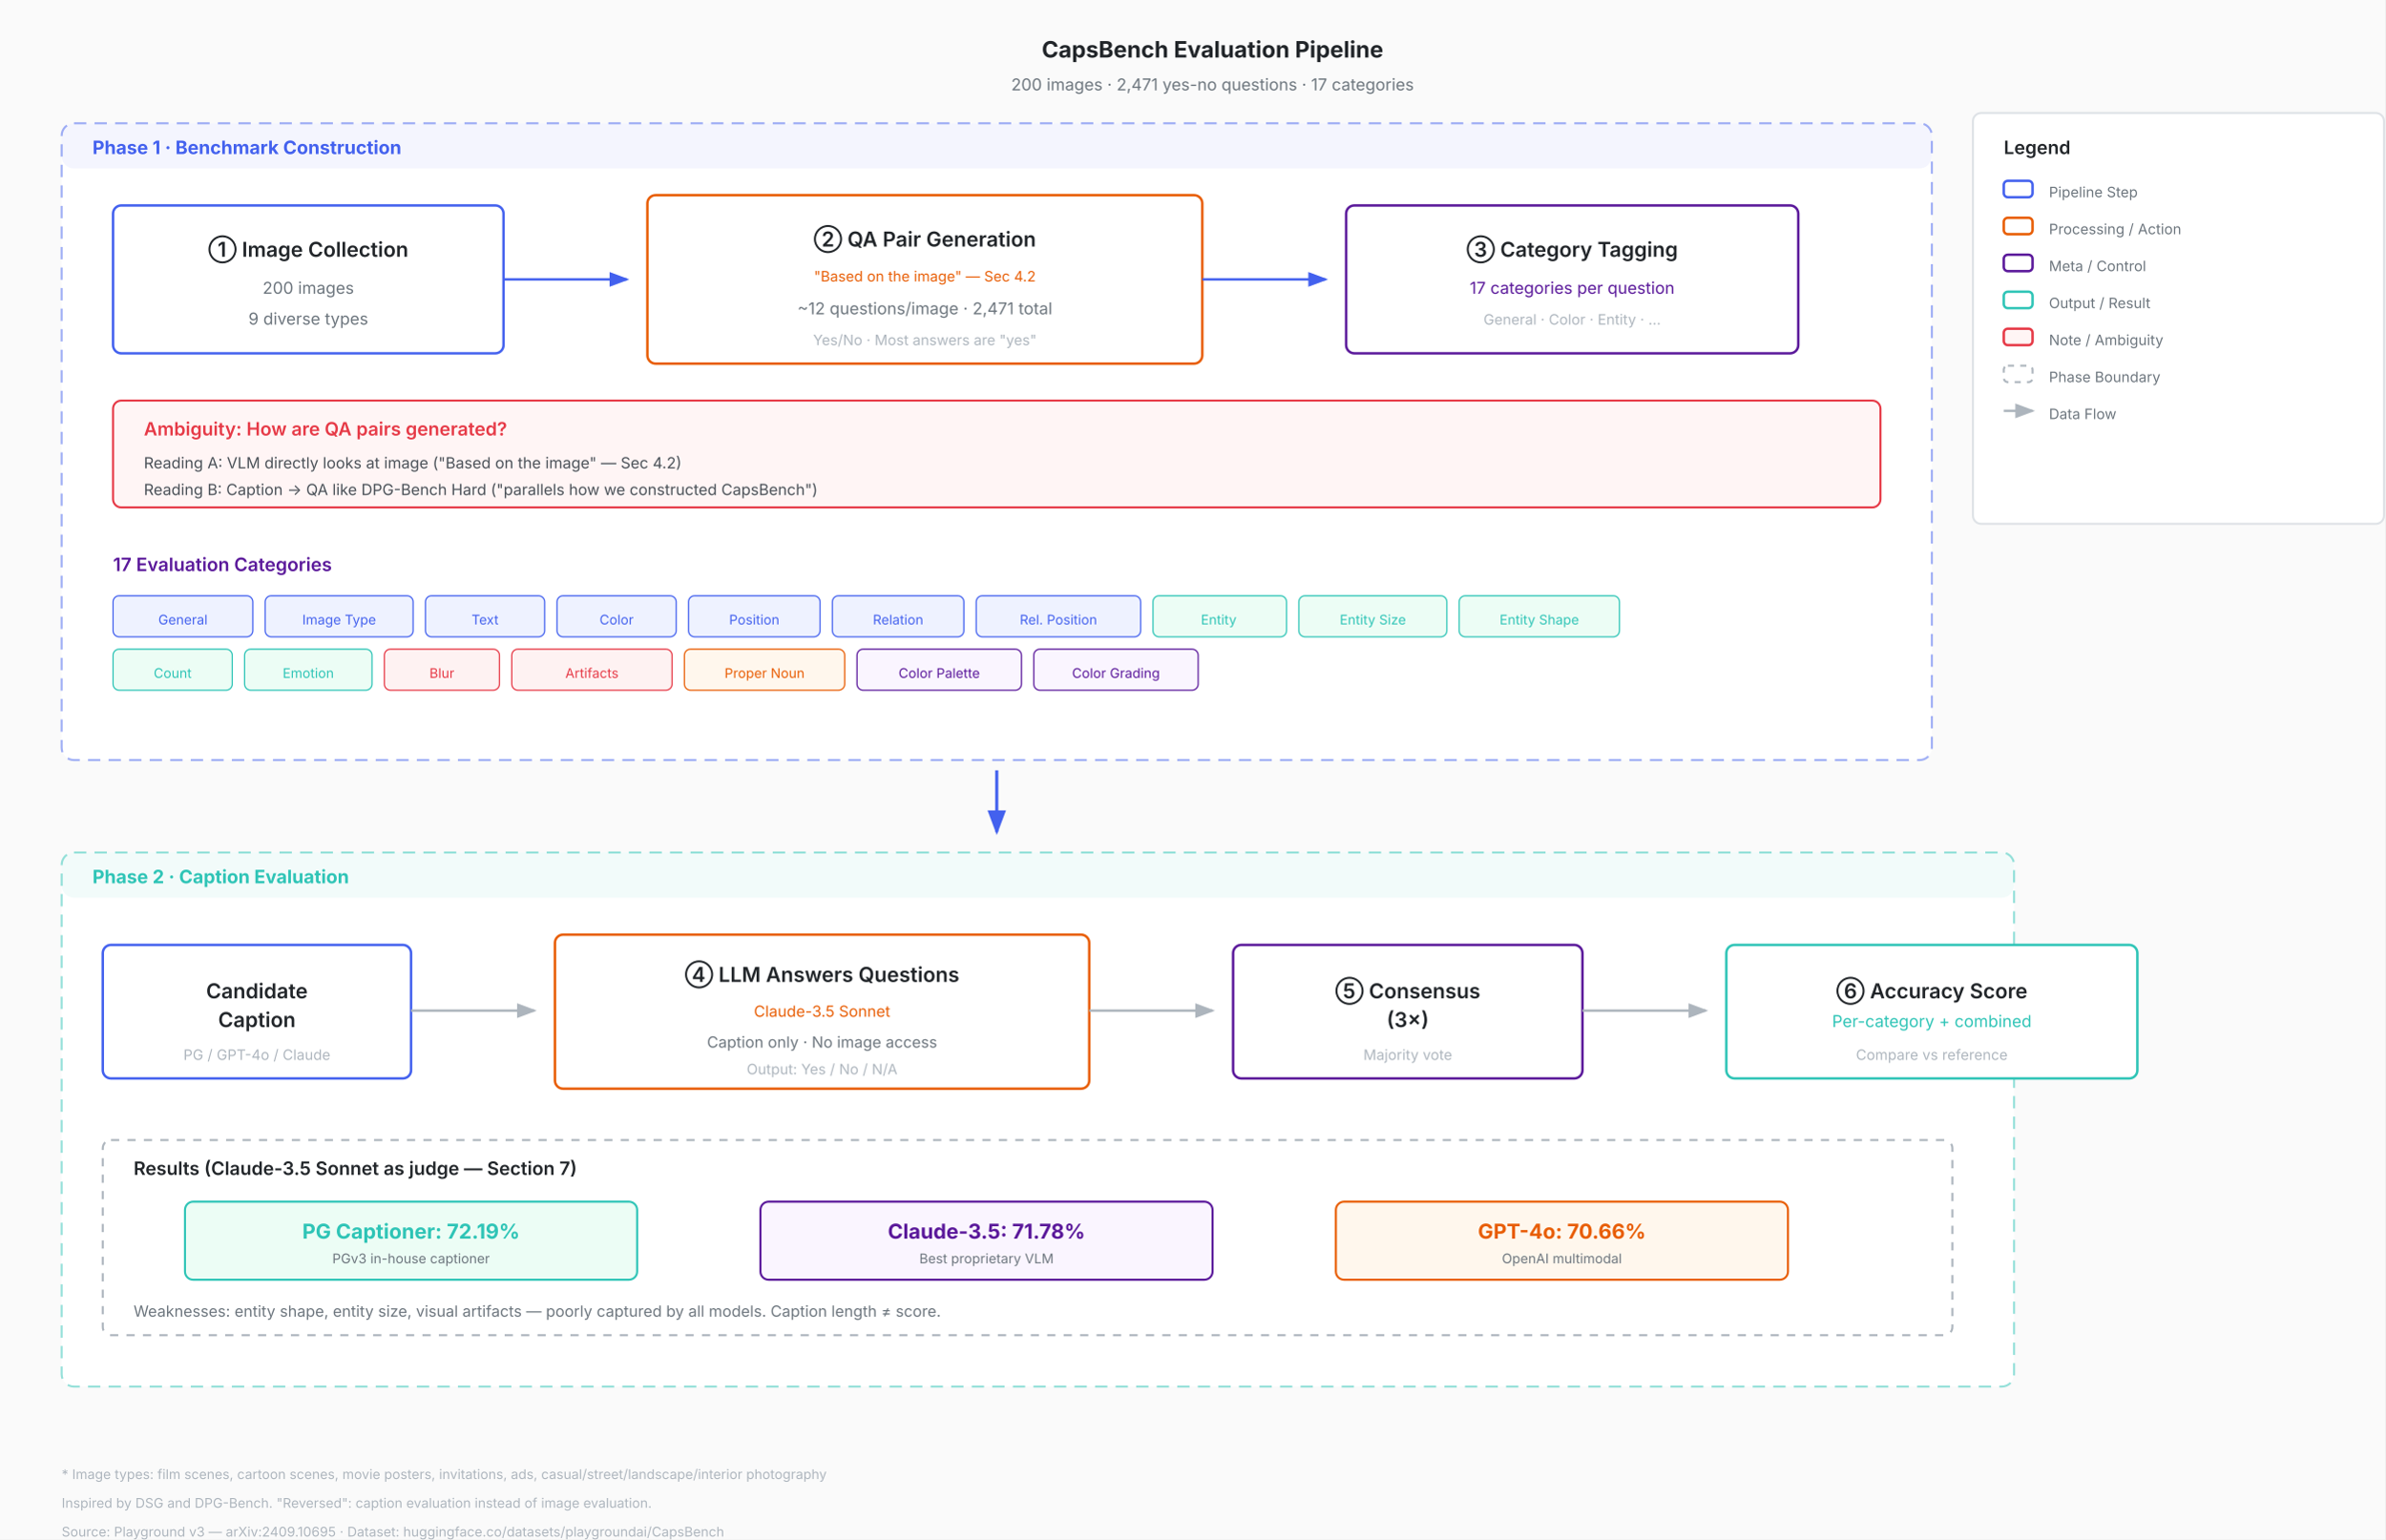
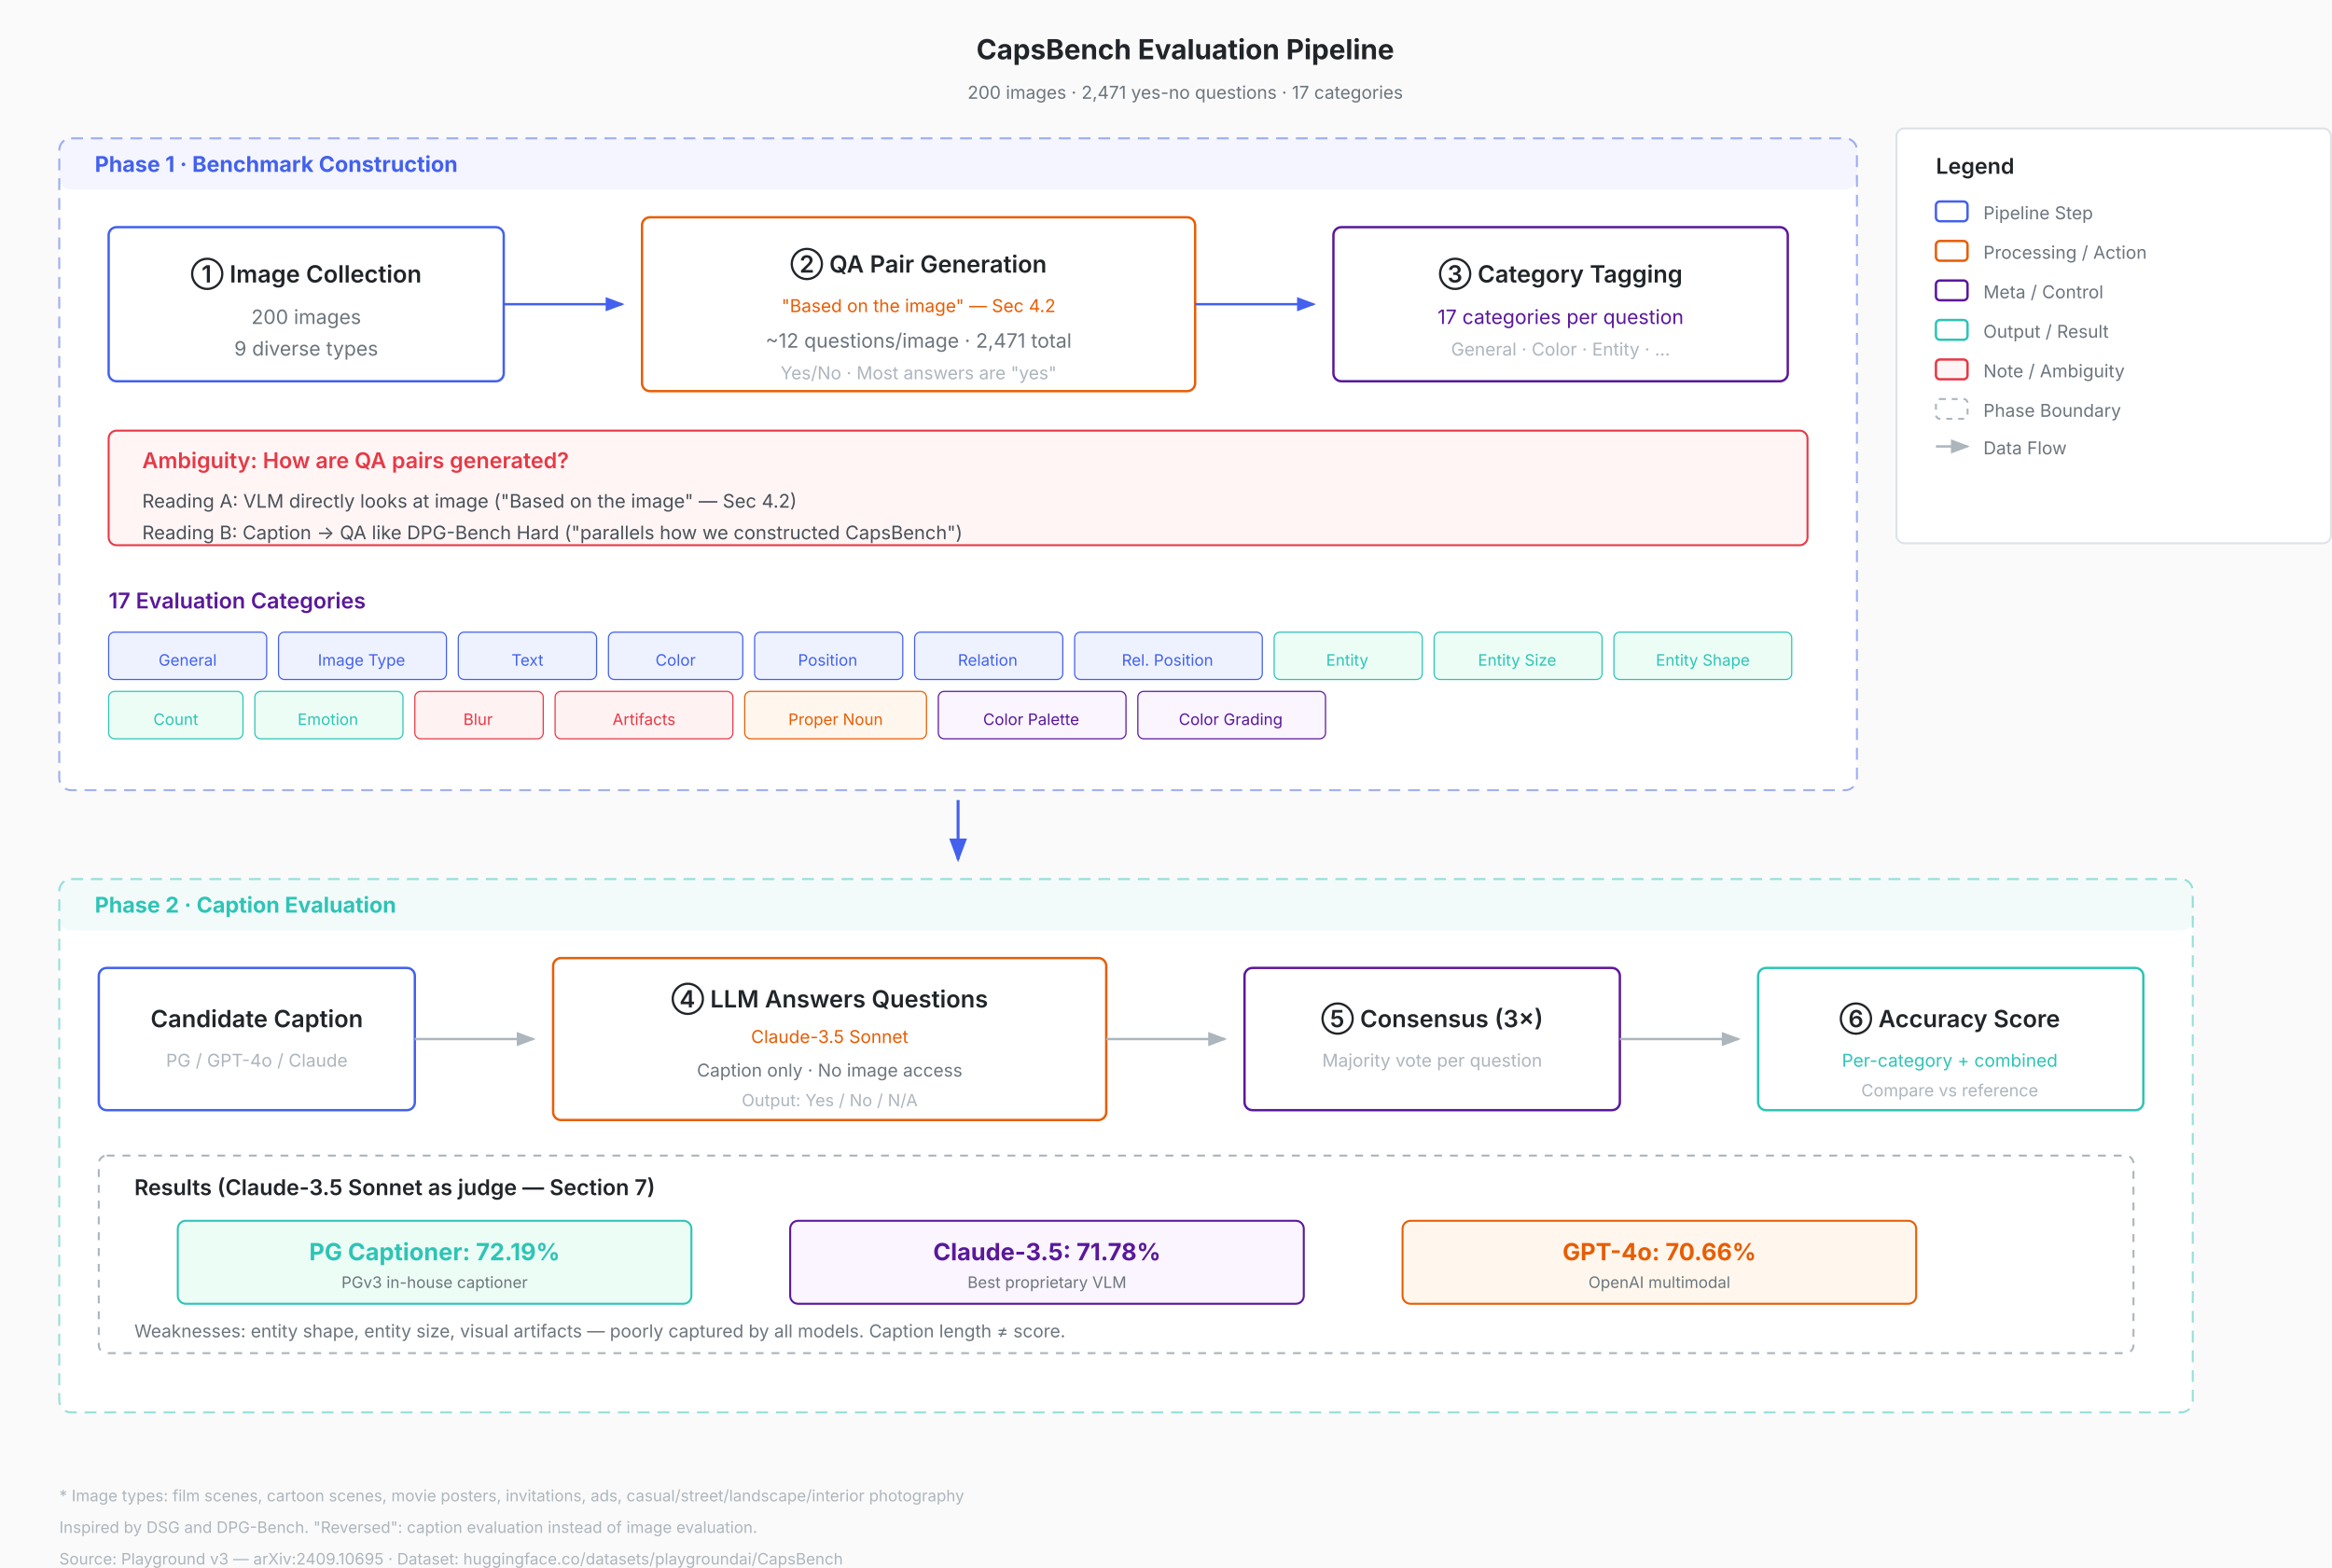
- <svg xmlns="http://www.w3.org/2000/svg" style="background:#fafafa;width:100%;max-width:1180px">
+ <svg xmlns="http://www.w3.org/2000/svg" style="background:#fafafa;width:100%;max-width:1200px">
&gt;
      <defs>
    <marker id="arw" markerWidth="8" markerHeight="6" refX="7" refY="3" orient="auto">
      <polygon points="0 0, 8 3, 0 6" fill="#adb5bd" />
    </marker>
    <marker id="arw-b" markerWidth="8" markerHeight="6" refX="7" refY="3" orient="auto">
      <polygon points="0 0, 8 3, 0 6" fill="#4361ee" />
    </marker>
-     <marker id="arw-g" markerWidth="8" markerHeight="6" refX="7" refY="3" orient="auto">
-       <polygon points="0 0, 8 3, 0 6" fill="#2ec4b6" />
-     </marker>
  </defs>
  <rect width="100%" height="100%" fill="#fafafa" />
-   <text x="590" y="28" fill="#212529" font-size="11" font-weight="700" text-anchor="middle" font-family="Inter,sans-serif">CapsBench Evaluation Pipeline</text>
-   <text x="590" y="44" fill="#6c757d" font-size="8" text-anchor="middle" font-family="Inter,sans-serif">200 images · 2,471 yes-no questions · 17 categories</text>
-   <rect x="960" y="55" width="200" height="200" rx="4" fill="white" stroke="#dee2e6" stroke-width="1" />
-   <text x="975" y="75" fill="#212529" font-size="9" font-weight="600" font-family="Inter,sans-serif">Legend</text>
-   <rect x="975" y="88" width="14" height="8" rx="2" fill="white" stroke="#4361ee" stroke-width="1.2" />
-   <text x="997" y="96" fill="#6c757d" font-size="7" font-family="Inter,sans-serif">Pipeline Step</text>
-   <rect x="975" y="106" width="14" height="8" rx="2" fill="white" stroke="#e85d04" stroke-width="1.2" />
-   <text x="997" y="114" fill="#6c757d" font-size="7" font-family="Inter,sans-serif">Processing / Action</text>
-   <rect x="975" y="124" width="14" height="8" rx="2" fill="white" stroke="#5a189a" stroke-width="1.2" />
-   <text x="997" y="132" fill="#6c757d" font-size="7" font-family="Inter,sans-serif">Meta / Control</text>
-   <rect x="975" y="142" width="14" height="8" rx="2" fill="white" stroke="#2ec4b6" stroke-width="1.2" />
-   <text x="997" y="150" fill="#6c757d" font-size="7" font-family="Inter,sans-serif">Output / Result</text>
-   <rect x="975" y="160" width="14" height="8" rx="2" fill="#fff5f5" stroke="#e63946" stroke-width="1.2" />
-   <text x="997" y="168" fill="#6c757d" font-size="7" font-family="Inter,sans-serif">Note / Ambiguity</text>
-   <rect x="975" y="178" width="14" height="8" rx="2" fill="transparent" stroke="#adb5bd" stroke-width="1" stroke-dasharray="3,3" />
-   <text x="997" y="186" fill="#6c757d" font-size="7" font-family="Inter,sans-serif">Phase Boundary</text>
-   <line x1="975" y1="200" x2="989" y2="200" stroke="#adb5bd" stroke-width="1.2" marker-end="url(#arw)" />
-   <text x="997" y="204" fill="#6c757d" font-size="7" font-family="Inter,sans-serif">Data Flow</text>
-   <rect x="30" y="60" width="910" height="310" rx="6" fill="white" stroke="#4361ee" stroke-width="1" stroke-dasharray="6,4" stroke-opacity="0.5" />
-   <rect x="30" y="60" width="910" height="22" rx="6" fill="#4361ee" fill-opacity="0.06" />
-   <text x="45" y="75" fill="#4361ee" font-size="9" font-weight="700" font-family="Inter,sans-serif">Phase 1 · Benchmark Construction</text>
-   <rect x="55" y="100" width="190" height="72" rx="4" fill="white" stroke="#4361ee" stroke-width="1.2" />
-   <text x="150" y="125" fill="#212529" font-size="10" font-weight="600" text-anchor="middle" font-family="Inter,sans-serif">① Image Collection</text>
-   <text x="150" y="143" fill="#6c757d" font-size="8" text-anchor="middle" font-family="Inter,sans-serif">200 images</text>
-   <text x="150" y="158" fill="#6c757d" font-size="8" text-anchor="middle" font-family="Inter,sans-serif">9 diverse types</text>
-   <line x1="245" y1="136" x2="305" y2="136" stroke="#4361ee" stroke-width="1.2" marker-end="url(#arw-b)" />
-   <rect x="315" y="95" width="270" height="82" rx="4" fill="white" stroke="#e85d04" stroke-width="1.2" />
-   <text x="450" y="120" fill="#212529" font-size="10" font-weight="600" text-anchor="middle" font-family="Inter,sans-serif">② QA Pair Generation</text>
-   <text x="450" y="137" fill="#e85d04" font-size="7" text-anchor="middle" font-family="Inter,sans-serif">"Based on the image" — Sec 4.2</text>
-   <text x="450" y="153" fill="#6c757d" font-size="8" text-anchor="middle" font-family="Inter,sans-serif">~12 questions/image · 2,471 total</text>
-   <text x="450" y="168" fill="#adb5bd" font-size="7" text-anchor="middle" font-family="Inter,sans-serif">Yes/No · Most answers are "yes"</text>
-   <line x1="585" y1="136" x2="645" y2="136" stroke="#4361ee" stroke-width="1.2" marker-end="url(#arw-b)" />
-   <rect x="655" y="100" width="220" height="72" rx="4" fill="white" stroke="#5a189a" stroke-width="1.2" />
-   <text x="765" y="125" fill="#212529" font-size="10" font-weight="600" text-anchor="middle" font-family="Inter,sans-serif">③ Category Tagging</text>
-   <text x="765" y="143" fill="#5a189a" font-size="8" text-anchor="middle" font-family="Inter,sans-serif">17 categories per question</text>
-   <text x="765" y="158" fill="#adb5bd" font-size="7" text-anchor="middle" font-family="Inter,sans-serif">General · Color · Entity · ...</text>
-   <rect x="55" y="195" width="860" height="52" rx="4" fill="#fff5f5" stroke="#e63946" stroke-width="1" />
-   <text x="70" y="212" fill="#e63946" font-size="9" font-weight="600" font-family="Inter,sans-serif">Ambiguity: How are QA pairs generated?</text>
-   <text x="70" y="228" fill="#495057" font-size="7.5" font-family="Inter,sans-serif">Reading A: VLM directly looks at image ("Based on the image" — Sec 4.2)</text>
-   <text x="70" y="241" fill="#495057" font-size="7.5" font-family="Inter,sans-serif">Reading B: Caption → QA like DPG-Bench Hard ("parallels how we constructed CapsBench")</text>
-   <text x="55" y="278" fill="#5a189a" font-size="9" font-weight="600" font-family="Inter,sans-serif">17 Evaluation Categories</text>
-   <g font-size="7" fill="#495057" text-anchor="middle" font-family="Inter,sans-serif">
-     <rect x="55" y="290" width="68" height="20" rx="3" fill="#eef2ff" stroke="#4361ee" stroke-width="0.6" />
-     <text x="89" y="304" fill="#4361ee" font-size="6.5">General</text>
-     <rect x="129" y="290" width="72" height="20" rx="3" fill="#eef2ff" stroke="#4361ee" stroke-width="0.6" />
-     <text x="165" y="304" fill="#4361ee" font-size="6.5">Image Type</text>
-     <rect x="207" y="290" width="58" height="20" rx="3" fill="#eef2ff" stroke="#4361ee" stroke-width="0.6" />
-     <text x="236" y="304" fill="#4361ee" font-size="6.5">Text</text>
-     <rect x="271" y="290" width="58" height="20" rx="3" fill="#eef2ff" stroke="#4361ee" stroke-width="0.6" />
-     <text x="300" y="304" fill="#4361ee" font-size="6.5">Color</text>
-     <rect x="335" y="290" width="64" height="20" rx="3" fill="#eef2ff" stroke="#4361ee" stroke-width="0.6" />
-     <text x="367" y="304" fill="#4361ee" font-size="6.5">Position</text>
-     <rect x="405" y="290" width="64" height="20" rx="3" fill="#eef2ff" stroke="#4361ee" stroke-width="0.6" />
-     <text x="437" y="304" fill="#4361ee" font-size="6.5">Relation</text>
-     <rect x="475" y="290" width="80" height="20" rx="3" fill="#eef2ff" stroke="#4361ee" stroke-width="0.6" />
-     <text x="515" y="304" fill="#4361ee" font-size="6.5">Rel. Position</text>
-     <rect x="561" y="290" width="65" height="20" rx="3" fill="#ecfdf5" stroke="#2ec4b6" stroke-width="0.6" />
-     <text x="593" y="304" fill="#2ec4b6" font-size="6.5">Entity</text>
-     <rect x="632" y="290" width="72" height="20" rx="3" fill="#ecfdf5" stroke="#2ec4b6" stroke-width="0.6" />
-     <text x="668" y="304" fill="#2ec4b6" font-size="6.5">Entity Size</text>
-     <rect x="710" y="290" width="78" height="20" rx="3" fill="#ecfdf5" stroke="#2ec4b6" stroke-width="0.6" />
-     <text x="749" y="304" fill="#2ec4b6" font-size="6.5">Entity Shape</text>
-     <rect x="55" y="316" width="58" height="20" rx="3" fill="#ecfdf5" stroke="#2ec4b6" stroke-width="0.6" />
-     <text x="84" y="330" fill="#2ec4b6" font-size="6.5">Count</text>
-     <rect x="119" y="316" width="62" height="20" rx="3" fill="#ecfdf5" stroke="#2ec4b6" stroke-width="0.6" />
-     <text x="150" y="330" fill="#2ec4b6" font-size="6.5">Emotion</text>
-     <rect x="187" y="316" width="56" height="20" rx="3" fill="#fef2f2" stroke="#e63946" stroke-width="0.6" />
-     <text x="215" y="330" fill="#e63946" font-size="6.5">Blur</text>
-     <rect x="249" y="316" width="78" height="20" rx="3" fill="#fef2f2" stroke="#e63946" stroke-width="0.6" />
-     <text x="288" y="330" fill="#e63946" font-size="6.5">Artifacts</text>
-     <rect x="333" y="316" width="78" height="20" rx="3" fill="#fff7ed" stroke="#e85d04" stroke-width="0.6" />
-     <text x="372" y="330" fill="#e85d04" font-size="6.5">Proper Noun</text>
-     <rect x="417" y="316" width="80" height="20" rx="3" fill="#faf5ff" stroke="#5a189a" stroke-width="0.6" />
-     <text x="457" y="330" fill="#5a189a" font-size="6.5">Color Palette</text>
-     <rect x="503" y="316" width="80" height="20" rx="3" fill="#faf5ff" stroke="#5a189a" stroke-width="0.6" />
-     <text x="543" y="330" fill="#5a189a" font-size="6.5">Color Grading</text>
+   <text x="600" y="30" fill="#212529" font-size="14" font-weight="700" text-anchor="middle" font-family="Inter,sans-serif">CapsBench Evaluation Pipeline</text>
+   <text x="600" y="50" fill="#6c757d" font-size="9" text-anchor="middle" font-family="Inter,sans-serif">200 images · 2,471 yes-no questions · 17 categories</text>
+   <rect x="960" y="65" width="220" height="210" rx="4" fill="white" stroke="#dee2e6" stroke-width="1" />
+   <text x="980" y="88" fill="#212529" font-size="11" font-weight="600" font-family="Inter,sans-serif">Legend</text>
+   <rect x="980" y="102" width="16" height="10" rx="2" fill="white" stroke="#4361ee" stroke-width="1.2" />
+   <text x="1004" y="111" fill="#6c757d" font-size="9" font-family="Inter,sans-serif">Pipeline Step</text>
+   <rect x="980" y="122" width="16" height="10" rx="2" fill="white" stroke="#e85d04" stroke-width="1.2" />
+   <text x="1004" y="131" fill="#6c757d" font-size="9" font-family="Inter,sans-serif">Processing / Action</text>
+   <rect x="980" y="142" width="16" height="10" rx="2" fill="white" stroke="#5a189a" stroke-width="1.2" />
+   <text x="1004" y="151" fill="#6c757d" font-size="9" font-family="Inter,sans-serif">Meta / Control</text>
+   <rect x="980" y="162" width="16" height="10" rx="2" fill="white" stroke="#2ec4b6" stroke-width="1.2" />
+   <text x="1004" y="171" fill="#6c757d" font-size="9" font-family="Inter,sans-serif">Output / Result</text>
+   <rect x="980" y="182" width="16" height="10" rx="2" fill="#fff5f5" stroke="#e63946" stroke-width="1.2" />
+   <text x="1004" y="191" fill="#6c757d" font-size="9" font-family="Inter,sans-serif">Note / Ambiguity</text>
+   <rect x="980" y="202" width="16" height="10" rx="2" fill="transparent" stroke="#adb5bd" stroke-width="1" stroke-dasharray="3,3" />
+   <text x="1004" y="211" fill="#6c757d" font-size="9" font-family="Inter,sans-serif">Phase Boundary</text>
+   <line x1="980" y1="226" x2="996" y2="226" stroke="#adb5bd" stroke-width="1.2" marker-end="url(#arw)" />
+   <text x="1004" y="230" fill="#6c757d" font-size="9" font-family="Inter,sans-serif">Data Flow</text>
+   <rect x="30" y="70" width="910" height="330" rx="6" fill="white" stroke="#4361ee" stroke-width="1" stroke-dasharray="6,4" stroke-opacity="0.5" />
+   <rect x="30" y="70" width="910" height="26" rx="6" fill="#4361ee" fill-opacity="0.06" />
+   <text x="48" y="87" fill="#4361ee" font-size="11" font-weight="700" font-family="Inter,sans-serif">Phase 1 · Benchmark Construction</text>
+   <rect x="55" y="115" width="200" height="78" rx="4" fill="white" stroke="#4361ee" stroke-width="1.2" />
+   <text x="155" y="143" fill="#212529" font-size="12" font-weight="600" text-anchor="middle" font-family="Inter,sans-serif">① Image Collection</text>
+   <text x="155" y="164" fill="#6c757d" font-size="10" text-anchor="middle" font-family="Inter,sans-serif">200 images</text>
+   <text x="155" y="180" fill="#6c757d" font-size="10" text-anchor="middle" font-family="Inter,sans-serif">9 diverse types</text>
+   <line x1="255" y1="154" x2="315" y2="154" stroke="#4361ee" stroke-width="1.2" marker-end="url(#arw-b)" />
+   <rect x="325" y="110" width="280" height="88" rx="4" fill="white" stroke="#e85d04" stroke-width="1.2" />
+   <text x="465" y="138" fill="#212529" font-size="12" font-weight="600" text-anchor="middle" font-family="Inter,sans-serif">② QA Pair Generation</text>
+   <text x="465" y="158" fill="#e85d04" font-size="9" text-anchor="middle" font-family="Inter,sans-serif">"Based on the image" — Sec 4.2</text>
+   <text x="465" y="176" fill="#6c757d" font-size="10" text-anchor="middle" font-family="Inter,sans-serif">~12 questions/image · 2,471 total</text>
+   <text x="465" y="192" fill="#adb5bd" font-size="9" text-anchor="middle" font-family="Inter,sans-serif">Yes/No · Most answers are "yes"</text>
+   <line x1="605" y1="154" x2="665" y2="154" stroke="#4361ee" stroke-width="1.2" marker-end="url(#arw-b)" />
+   <rect x="675" y="115" width="230" height="78" rx="4" fill="white" stroke="#5a189a" stroke-width="1.2" />
+   <text x="790" y="143" fill="#212529" font-size="12" font-weight="600" text-anchor="middle" font-family="Inter,sans-serif">③ Category Tagging</text>
+   <text x="790" y="164" fill="#5a189a" font-size="10" text-anchor="middle" font-family="Inter,sans-serif">17 categories per question</text>
+   <text x="790" y="180" fill="#adb5bd" font-size="9" text-anchor="middle" font-family="Inter,sans-serif">General · Color · Entity · ...</text>
+   <rect x="55" y="218" width="860" height="58" rx="4" fill="#fff5f5" stroke="#e63946" stroke-width="1" />
+   <text x="72" y="237" fill="#e63946" font-size="11" font-weight="600" font-family="Inter,sans-serif">Ambiguity: How are QA pairs generated?</text>
+   <text x="72" y="257" fill="#495057" font-size="9.5" font-family="Inter,sans-serif">Reading A: VLM directly looks at image ("Based on the image" — Sec 4.2)</text>
+   <text x="72" y="273" fill="#495057" font-size="9.5" font-family="Inter,sans-serif">Reading B: Caption → QA like DPG-Bench Hard ("parallels how we constructed CapsBench")</text>
+   <text x="55" y="308" fill="#5a189a" font-size="11" font-weight="600" font-family="Inter,sans-serif">17 Evaluation Categories</text>
+   <g font-size="9" fill="#495057" text-anchor="middle" font-family="Inter,sans-serif">
+     <rect x="55" y="320" width="80" height="24" rx="3" fill="#eef2ff" stroke="#4361ee" stroke-width="0.6" />
+     <text x="95" y="337" fill="#4361ee" font-size="8">General</text>
+     <rect x="141" y="320" width="85" height="24" rx="3" fill="#eef2ff" stroke="#4361ee" stroke-width="0.6" />
+     <text x="183" y="337" fill="#4361ee" font-size="8">Image Type</text>
+     <rect x="232" y="320" width="70" height="24" rx="3" fill="#eef2ff" stroke="#4361ee" stroke-width="0.6" />
+     <text x="267" y="337" fill="#4361ee" font-size="8">Text</text>
+     <rect x="308" y="320" width="68" height="24" rx="3" fill="#eef2ff" stroke="#4361ee" stroke-width="0.6" />
+     <text x="342" y="337" fill="#4361ee" font-size="8">Color</text>
+     <rect x="382" y="320" width="75" height="24" rx="3" fill="#eef2ff" stroke="#4361ee" stroke-width="0.6" />
+     <text x="419" y="337" fill="#4361ee" font-size="8">Position</text>
+     <rect x="463" y="320" width="75" height="24" rx="3" fill="#eef2ff" stroke="#4361ee" stroke-width="0.6" />
+     <text x="500" y="337" fill="#4361ee" font-size="8">Relation</text>
+     <rect x="544" y="320" width="95" height="24" rx="3" fill="#eef2ff" stroke="#4361ee" stroke-width="0.6" />
+     <text x="591" y="337" fill="#4361ee" font-size="8">Rel. Position</text>
+     <rect x="645" y="320" width="75" height="24" rx="3" fill="#ecfdf5" stroke="#2ec4b6" stroke-width="0.6" />
+     <text x="682" y="337" fill="#2ec4b6" font-size="8">Entity</text>
+     <rect x="726" y="320" width="85" height="24" rx="3" fill="#ecfdf5" stroke="#2ec4b6" stroke-width="0.6" />
+     <text x="768" y="337" fill="#2ec4b6" font-size="8">Entity Size</text>
+     <rect x="817" y="320" width="90" height="24" rx="3" fill="#ecfdf5" stroke="#2ec4b6" stroke-width="0.6" />
+     <text x="862" y="337" fill="#2ec4b6" font-size="8">Entity Shape</text>
+     <rect x="55" y="350" width="68" height="24" rx="3" fill="#ecfdf5" stroke="#2ec4b6" stroke-width="0.6" />
+     <text x="89" y="367" fill="#2ec4b6" font-size="8">Count</text>
+     <rect x="129" y="350" width="75" height="24" rx="3" fill="#ecfdf5" stroke="#2ec4b6" stroke-width="0.6" />
+     <text x="166" y="367" fill="#2ec4b6" font-size="8">Emotion</text>
+     <rect x="210" y="350" width="65" height="24" rx="3" fill="#fef2f2" stroke="#e63946" stroke-width="0.6" />
+     <text x="242" y="367" fill="#e63946" font-size="8">Blur</text>
+     <rect x="281" y="350" width="90" height="24" rx="3" fill="#fef2f2" stroke="#e63946" stroke-width="0.6" />
+     <text x="326" y="367" fill="#e63946" font-size="8">Artifacts</text>
+     <rect x="377" y="350" width="92" height="24" rx="3" fill="#fff7ed" stroke="#e85d04" stroke-width="0.6" />
+     <text x="423" y="367" fill="#e85d04" font-size="8">Proper Noun</text>
+     <rect x="475" y="350" width="95" height="24" rx="3" fill="#faf5ff" stroke="#5a189a" stroke-width="0.6" />
+     <text x="522" y="367" fill="#5a189a" font-size="8">Color Palette</text>
+     <rect x="576" y="350" width="95" height="24" rx="3" fill="#faf5ff" stroke="#5a189a" stroke-width="0.6" />
+     <text x="623" y="367" fill="#5a189a" font-size="8">Color Grading</text>
  </g>
-   <line x1="485" y1="375" x2="485" y2="405" stroke="#4361ee" stroke-width="1.5" marker-end="url(#arw-b)" />
-   <rect x="30" y="415" width="950" height="260" rx="6" fill="white" stroke="#2ec4b6" stroke-width="1" stroke-dasharray="6,4" stroke-opacity="0.5" />
-   <rect x="30" y="415" width="950" height="22" rx="6" fill="#2ec4b6" fill-opacity="0.06" />
-   <text x="45" y="430" fill="#2ec4b6" font-size="9" font-weight="700" font-family="Inter,sans-serif">Phase 2 · Caption Evaluation</text>
-   <rect x="50" y="460" width="150" height="65" rx="4" fill="white" stroke="#4361ee" stroke-width="1.2" />
-   <text x="125" y="486" fill="#212529" font-size="10" font-weight="600" text-anchor="middle" font-family="Inter,sans-serif">Candidate</text>
-   <text x="125" y="500" fill="#212529" font-size="10" font-weight="600" text-anchor="middle" font-family="Inter,sans-serif">Caption</text>
-   <text x="125" y="516" fill="#adb5bd" font-size="7" text-anchor="middle" font-family="Inter,sans-serif">PG / GPT-4o / Claude</text>
-   <line x1="200" y1="492" x2="260" y2="492" stroke="#adb5bd" stroke-width="1.2" marker-end="url(#arw)" />
-   <rect x="270" y="455" width="260" height="75" rx="4" fill="white" stroke="#e85d04" stroke-width="1.2" />
-   <text x="400" y="478" fill="#212529" font-size="10" font-weight="600" text-anchor="middle" font-family="Inter,sans-serif">④ LLM Answers Questions</text>
-   <text x="400" y="495" fill="#e85d04" font-size="7.5" text-anchor="middle" font-family="Inter,sans-serif">Claude-3.5 Sonnet</text>
-   <text x="400" y="510" fill="#6c757d" font-size="7.5" text-anchor="middle" font-family="Inter,sans-serif">Caption only · No image access</text>
-   <text x="400" y="523" fill="#adb5bd" font-size="7" text-anchor="middle" font-family="Inter,sans-serif">Output: Yes / No / N/A</text>
-   <line x1="530" y1="492" x2="590" y2="492" stroke="#adb5bd" stroke-width="1.2" marker-end="url(#arw)" />
-   <rect x="600" y="460" width="170" height="65" rx="4" fill="white" stroke="#5a189a" stroke-width="1.2" />
-   <text x="685" y="486" fill="#212529" font-size="10" font-weight="600" text-anchor="middle" font-family="Inter,sans-serif">⑤ Consensus</text>
-   <text x="685" y="500" fill="#212529" font-size="10" font-weight="600" text-anchor="middle" font-family="Inter,sans-serif">(3×)</text>
-   <text x="685" y="516" fill="#adb5bd" font-size="7" text-anchor="middle" font-family="Inter,sans-serif">Majority vote</text>
-   <line x1="770" y1="492" x2="830" y2="492" stroke="#adb5bd" stroke-width="1.2" marker-end="url(#arw)" />
-   <rect x="840" y="460" width="200" height="65" rx="4" fill="white" stroke="#2ec4b6" stroke-width="1.2" />
-   <text x="940" y="486" fill="#212529" font-size="10" font-weight="600" text-anchor="middle" font-family="Inter,sans-serif">⑥ Accuracy Score</text>
-   <text x="940" y="500" fill="#2ec4b6" font-size="8" text-anchor="middle" font-family="Inter,sans-serif">Per-category + combined</text>
-   <text x="940" y="516" fill="#adb5bd" font-size="7" text-anchor="middle" font-family="Inter,sans-serif">Compare vs reference</text>
-   <rect x="50" y="555" width="900" height="95" rx="4" fill="white" stroke="#adb5bd" stroke-width="1" stroke-dasharray="4,4" />
-   <text x="65" y="572" fill="#212529" font-size="9" font-weight="600" font-family="Inter,sans-serif">Results (Claude-3.5 Sonnet as judge — Section 7)</text>
-   <rect x="90" y="585" width="220" height="38" rx="4" fill="#ecfdf5" stroke="#2ec4b6" stroke-width="1" />
-   <text x="200" y="603" fill="#2ec4b6" font-size="10" font-weight="700" text-anchor="middle" font-family="Inter,sans-serif">PG Captioner: 72.19%</text>
-   <text x="200" y="615" fill="#6c757d" font-size="6.5" text-anchor="middle" font-family="Inter,sans-serif">PGv3 in-house captioner</text>
-   <rect x="370" y="585" width="220" height="38" rx="4" fill="#faf5ff" stroke="#5a189a" stroke-width="1" />
-   <text x="480" y="603" fill="#5a189a" font-size="10" font-weight="700" text-anchor="middle" font-family="Inter,sans-serif">Claude-3.5: 71.78%</text>
-   <text x="480" y="615" fill="#6c757d" font-size="6.5" text-anchor="middle" font-family="Inter,sans-serif">Best proprietary VLM</text>
-   <rect x="650" y="585" width="220" height="38" rx="4" fill="#fff7ed" stroke="#e85d04" stroke-width="1" />
-   <text x="760" y="603" fill="#e85d04" font-size="10" font-weight="700" text-anchor="middle" font-family="Inter,sans-serif">GPT-4o: 70.66%</text>
-   <text x="760" y="615" fill="#6c757d" font-size="6.5" text-anchor="middle" font-family="Inter,sans-serif">OpenAI multimodal</text>
-   <text x="65" y="641" fill="#6c757d" font-size="7.5" font-family="Inter,sans-serif">Weaknesses: entity shape, entity size, visual artifacts — poorly captured by all models. Caption length ≠ score.</text>
-   <text x="30" y="720" fill="#adb5bd" font-size="6.5" font-family="Inter,sans-serif">* Image types: film scenes, cartoon scenes, movie posters, invitations, ads, casual/street/landscape/interior photography</text>
-   <text x="30" y="734" fill="#adb5bd" font-size="6.5" font-family="Inter,sans-serif">Inspired by DSG and DPG-Bench. "Reversed": caption evaluation instead of image evaluation.</text>
-   <text x="30" y="748" fill="#adb5bd" font-size="6.5" font-family="Inter,sans-serif">Source: Playground v3 — arXiv:2409.10695 · Dataset: huggingface.co/datasets/playgroundai/CapsBench</text>
+   <line x1="485" y1="405" x2="485" y2="435" stroke="#4361ee" stroke-width="1.5" marker-end="url(#arw-b)" />
+   <rect x="30" y="445" width="1080" height="270" rx="6" fill="white" stroke="#2ec4b6" stroke-width="1" stroke-dasharray="6,4" stroke-opacity="0.5" />
+   <rect x="30" y="445" width="1080" height="26" rx="6" fill="#2ec4b6" fill-opacity="0.06" />
+   <text x="48" y="462" fill="#2ec4b6" font-size="11" font-weight="700" font-family="Inter,sans-serif">Phase 2 · Caption Evaluation</text>
+   <rect x="50" y="490" width="160" height="72" rx="4" fill="white" stroke="#4361ee" stroke-width="1.2" />
+   <text x="130" y="520" fill="#212529" font-size="12" font-weight="600" text-anchor="middle" font-family="Inter,sans-serif">Candidate Caption</text>
+   <text x="130" y="540" fill="#adb5bd" font-size="9" text-anchor="middle" font-family="Inter,sans-serif">PG / GPT-4o / Claude</text>
+   <line x1="210" y1="526" x2="270" y2="526" stroke="#adb5bd" stroke-width="1.2" marker-end="url(#arw)" />
+   <rect x="280" y="485" width="280" height="82" rx="4" fill="white" stroke="#e85d04" stroke-width="1.2" />
+   <text x="420" y="510" fill="#212529" font-size="12" font-weight="600" text-anchor="middle" font-family="Inter,sans-serif">④ LLM Answers Questions</text>
+   <text x="420" y="528" fill="#e85d04" font-size="9" text-anchor="middle" font-family="Inter,sans-serif">Claude-3.5 Sonnet</text>
+   <text x="420" y="545" fill="#6c757d" font-size="9" text-anchor="middle" font-family="Inter,sans-serif">Caption only · No image access</text>
+   <text x="420" y="560" fill="#adb5bd" font-size="8.5" text-anchor="middle" font-family="Inter,sans-serif">Output: Yes / No / N/A</text>
+   <line x1="560" y1="526" x2="620" y2="526" stroke="#adb5bd" stroke-width="1.2" marker-end="url(#arw)" />
+   <rect x="630" y="490" width="190" height="72" rx="4" fill="white" stroke="#5a189a" stroke-width="1.2" />
+   <text x="725" y="520" fill="#212529" font-size="12" font-weight="600" text-anchor="middle" font-family="Inter,sans-serif">⑤ Consensus (3×)</text>
+   <text x="725" y="540" fill="#adb5bd" font-size="9" text-anchor="middle" font-family="Inter,sans-serif">Majority vote per question</text>
+   <line x1="820" y1="526" x2="880" y2="526" stroke="#adb5bd" stroke-width="1.2" marker-end="url(#arw)" />
+   <rect x="890" y="490" width="195" height="72" rx="4" fill="white" stroke="#2ec4b6" stroke-width="1.2" />
+   <text x="987" y="520" fill="#212529" font-size="12" font-weight="600" text-anchor="middle" font-family="Inter,sans-serif">⑥ Accuracy Score</text>
+   <text x="987" y="540" fill="#2ec4b6" font-size="9" text-anchor="middle" font-family="Inter,sans-serif">Per-category + combined</text>
+   <text x="987" y="555" fill="#adb5bd" font-size="8.5" text-anchor="middle" font-family="Inter,sans-serif">Compare vs reference</text>
+   <rect x="50" y="585" width="1030" height="100" rx="4" fill="white" stroke="#adb5bd" stroke-width="1" stroke-dasharray="4,4" />
+   <text x="68" y="605" fill="#212529" font-size="11" font-weight="600" font-family="Inter,sans-serif">Results (Claude-3.5 Sonnet as judge — Section 7)</text>
+   <rect x="90" y="618" width="260" height="42" rx="4" fill="#ecfdf5" stroke="#2ec4b6" stroke-width="1" />
+   <text x="220" y="638" fill="#2ec4b6" font-size="12" font-weight="700" text-anchor="middle" font-family="Inter,sans-serif">PG Captioner: 72.19%</text>
+   <text x="220" y="652" fill="#6c757d" font-size="8" text-anchor="middle" font-family="Inter,sans-serif">PGv3 in-house captioner</text>
+   <rect x="400" y="618" width="260" height="42" rx="4" fill="#faf5ff" stroke="#5a189a" stroke-width="1" />
+   <text x="530" y="638" fill="#5a189a" font-size="12" font-weight="700" text-anchor="middle" font-family="Inter,sans-serif">Claude-3.5: 71.78%</text>
+   <text x="530" y="652" fill="#6c757d" font-size="8" text-anchor="middle" font-family="Inter,sans-serif">Best proprietary VLM</text>
+   <rect x="710" y="618" width="260" height="42" rx="4" fill="#fff7ed" stroke="#e85d04" stroke-width="1" />
+   <text x="840" y="638" fill="#e85d04" font-size="12" font-weight="700" text-anchor="middle" font-family="Inter,sans-serif">GPT-4o: 70.66%</text>
+   <text x="840" y="652" fill="#6c757d" font-size="8" text-anchor="middle" font-family="Inter,sans-serif">OpenAI multimodal</text>
+   <text x="68" y="677" fill="#6c757d" font-size="9" font-family="Inter,sans-serif">Weaknesses: entity shape, entity size, visual artifacts — poorly captured by all models. Caption length ≠ score.</text>
+   <text x="30" y="760" fill="#adb5bd" font-size="8" font-family="Inter,sans-serif">* Image types: film scenes, cartoon scenes, movie posters, invitations, ads, casual/street/landscape/interior photography</text>
+   <text x="30" y="776" fill="#adb5bd" font-size="8" font-family="Inter,sans-serif">Inspired by DSG and DPG-Bench. "Reversed": caption evaluation instead of image evaluation.</text>
+   <text x="30" y="792" fill="#adb5bd" font-size="8" font-family="Inter,sans-serif">Source: Playground v3 — arXiv:2409.10695 · Dataset: huggingface.co/datasets/playgroundai/CapsBench</text>
</svg>
